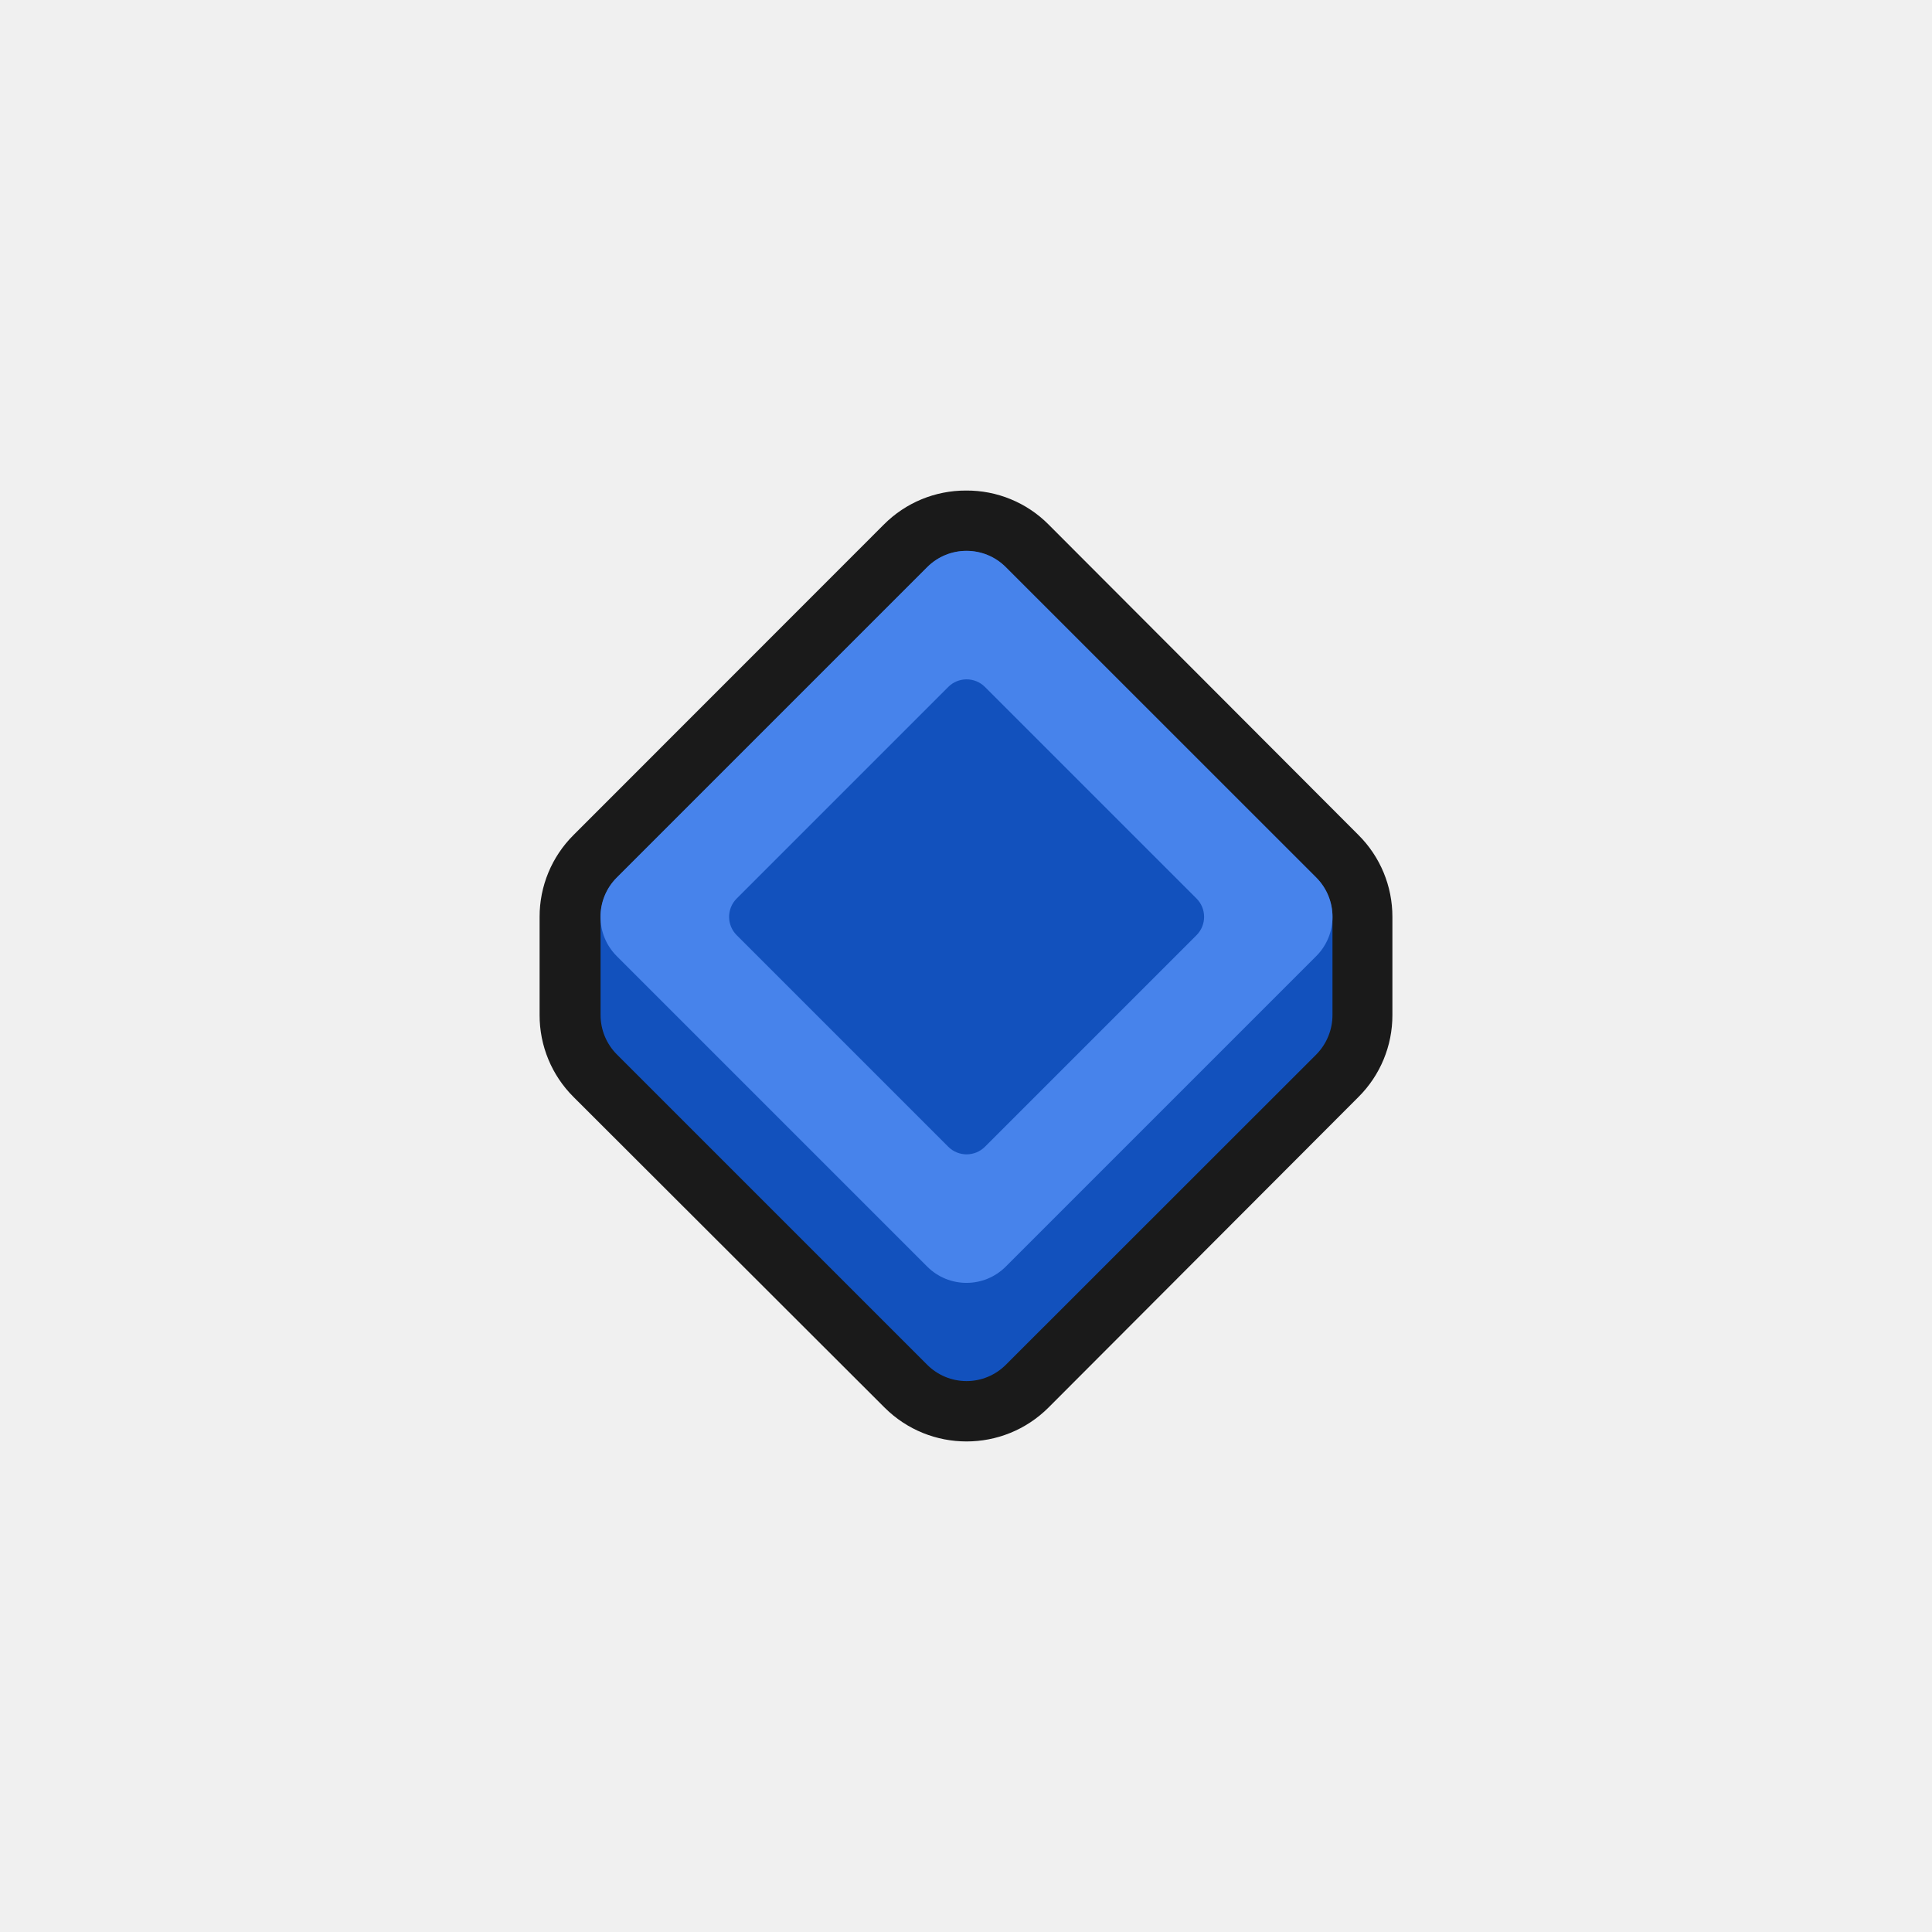
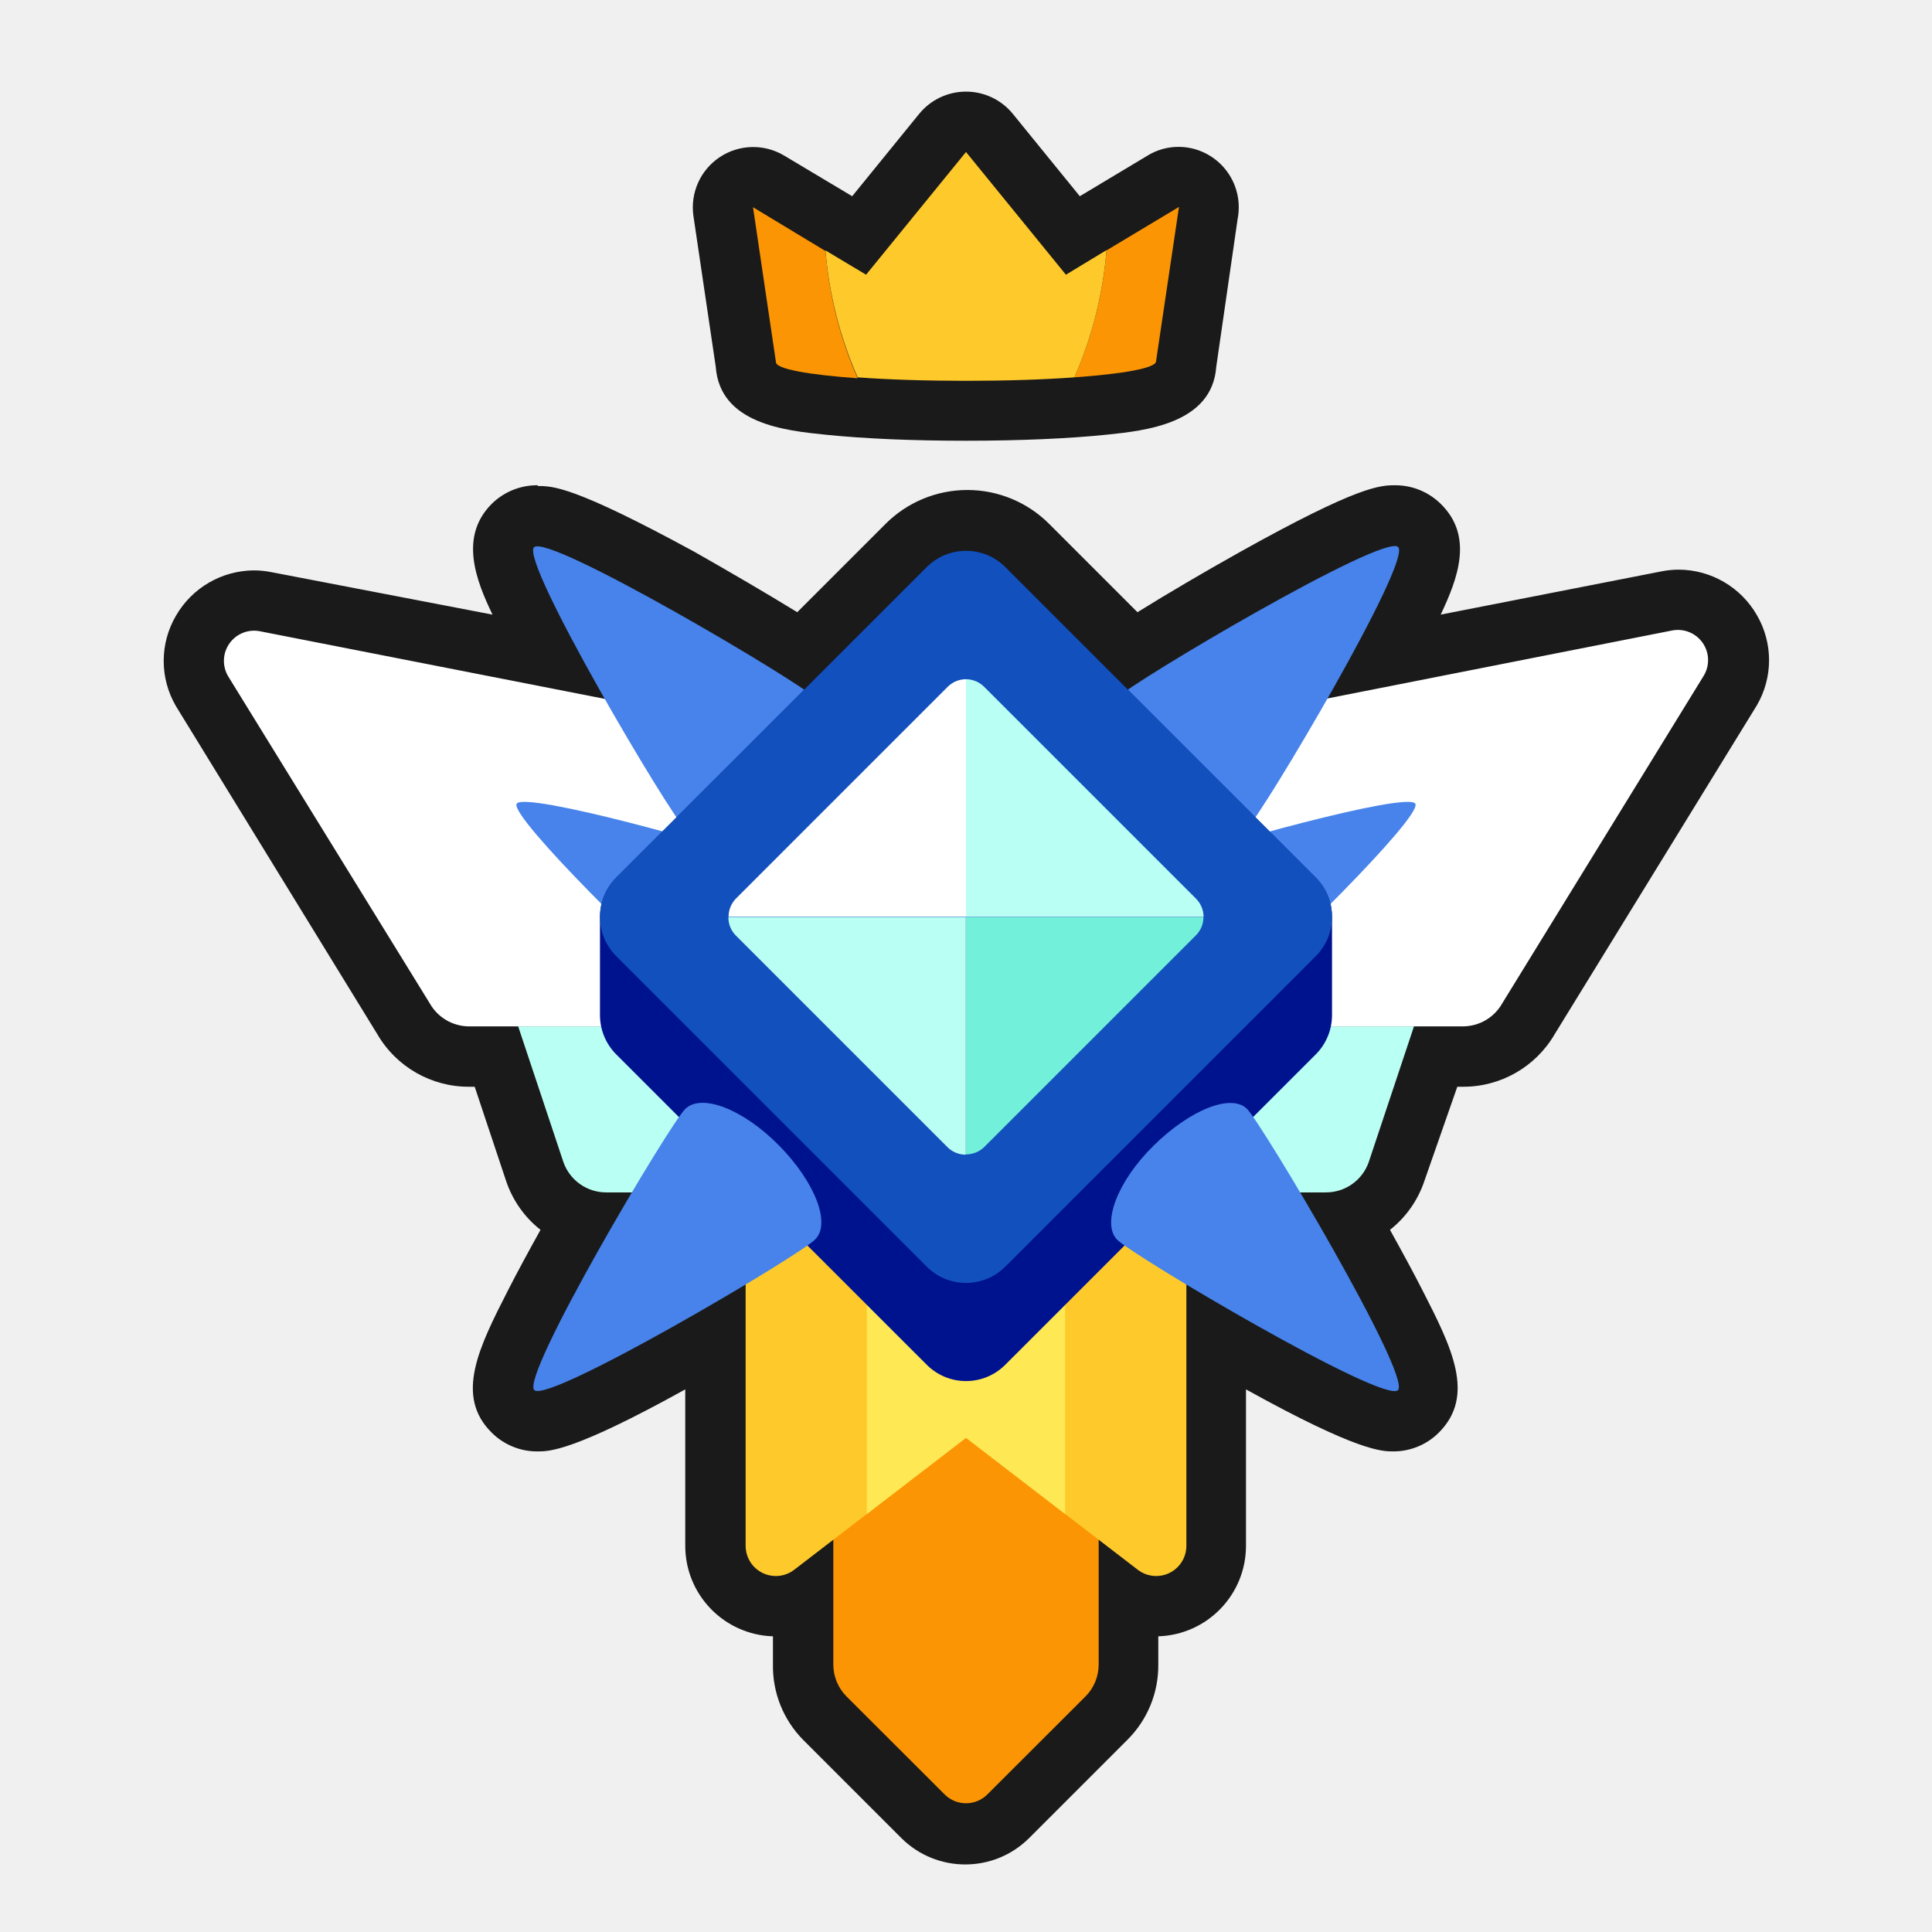
<svg xmlns="http://www.w3.org/2000/svg" viewBox="0 0 128 128">
  <defs>
-     <style>.cls-1{opacity:0;}.cls-2{fill:#1a1a1a;}.cls-3{fill:#1251bd;}.cls-4{fill:#4783eb;}</style>
+     <style>.cls-1{opacity:0;}.cls-2{fill:#1a1a1a;}.cls-3{fill:#fc9504;}.cls-4{fill:#fec92b;}.cls-5{fill:#fee854;}.cls-6{fill:#bafff3;}.cls-7{fill:#fff;}.cls-8{fill:#4783eb;}.cls-9{fill:#00138f;}.cls-10{fill:#1251bd;}.cls-11{fill:#73f0d9;}</style>
  </defs>
  <g id="Layer_2" data-name="Layer 2">
    <g id="Diamond">
      <g class="cls-1">
        <rect class="cls-2" width="128" height="128" />
      </g>
-       <path class="cls-2" d="M64,93.5a5.65,5.65,0,0,1-4-1.66L39.45,71.27a5.65,5.65,0,0,1-1.66-4v-6.5a5.65,5.65,0,0,1,1.66-4L60,36.16a5.69,5.69,0,0,1,8,0L88.62,56.73a5.65,5.65,0,0,1,1.66,4v6.5a5.65,5.65,0,0,1-1.66,4L68.05,91.84A5.64,5.64,0,0,1,64,93.5Z" />
-       <path class="cls-2" d="M64,36.5a3.67,3.67,0,0,1,2.6,1.08L87.21,58.14a3.72,3.72,0,0,1,1.07,2.61v6.5a3.72,3.72,0,0,1-1.07,2.61L66.64,90.42a3.68,3.68,0,0,1-5.21,0L40.87,69.86a3.69,3.69,0,0,1-1.08-2.61v-6.5a3.69,3.69,0,0,1,1.08-2.61L61.43,37.58A3.67,3.67,0,0,1,64,36.5m0-4a7.64,7.64,0,0,0-5.44,2.25L38,55.32a7.63,7.63,0,0,0-2.25,5.43v6.5A7.63,7.63,0,0,0,38,72.68L58.6,93.25a7.69,7.69,0,0,0,10.87,0L90,72.68a7.63,7.63,0,0,0,2.25-5.43v-6.5A7.63,7.63,0,0,0,90,55.32L69.47,34.75A7.63,7.63,0,0,0,64,32.5Z" />
-       <path class="cls-3" d="M87.21,58.14,66.64,37.58a3.68,3.68,0,0,0-5.21,0L40.87,58.14a3.69,3.69,0,0,0-1.08,2.61v6.5a3.69,3.69,0,0,0,1.08,2.61L61.43,90.42a3.68,3.68,0,0,0,5.21,0L87.21,69.86a3.72,3.72,0,0,0,1.07-2.61v-6.5A3.72,3.72,0,0,0,87.21,58.14Z" />
-       <rect class="cls-4" x="45.81" y="42.52" width="36.45" height="36.45" rx="3.68" transform="translate(-24.2 63.07) rotate(-45)" />
-       <rect class="cls-3" x="52.41" y="49.12" width="23.26" height="23.26" rx="1.72" transform="translate(-24.2 63.07) rotate(-45)" />
+       <path class="cls-2" d="M64,121.47a4,4,0,0,1-2.83-1.17l-6.5-6.5a5,5,0,0,1-1.46-3.53V106a3.89,3.89,0,0,1-1.8.44,4,4,0,0,1-4-4V88.61c-4.46,2.59-10,5.55-11.77,5.55A2.24,2.24,0,0,1,34,93.51c-1-1-1.8-1.8,4.53-12.78a5,5,0,0,1-3.1-3.15L32.89,70h-1.8a5,5,0,0,1-4.36-2.55L13.42,45.83a4,4,0,0,1,3.44-6,4.13,4.13,0,0,1,.78.08l18.61,3.65c-3.82-7.11-3.2-7.73-2.26-8.67a2.24,2.24,0,0,1,1.64-.65c2.67,0,13.42,6.46,17.38,8.94l7-7a5.71,5.71,0,0,1,8,0l7,7c4-2.48,14.71-8.94,17.38-8.94a2.24,2.24,0,0,1,1.64.65c.94.94,1.56,1.56-2.26,8.67l18.61-3.65a4.13,4.13,0,0,1,.78-.08,4,4,0,0,1,3.44,2,4,4,0,0,1,0,4L101.23,67.52A5,5,0,0,1,96.91,70h-1.8l-2.53,7.58a5,5,0,0,1-3.1,3.15C95.81,91.71,95,92.51,94,93.51a2.24,2.24,0,0,1-1.64.65c-1.8,0-7.31-3-11.77-5.55v13.8a4,4,0,0,1-4,4,3.89,3.89,0,0,1-1.8-.44v4.29a5,5,0,0,1-1.46,3.53l-6.5,6.5A4,4,0,0,1,64,121.47Z" />
+       <path class="cls-2" d="M35.63,36.2c2,0,14.39,7.26,17.66,9.48l8.11-8.1a3.68,3.68,0,0,1,1.21-.81,3.71,3.71,0,0,1,2.78,0,3.68,3.68,0,0,1,1.21.81l8.11,8.1C78,43.46,90.39,36.2,92.37,36.2a.35.35,0,0,1,.23.06c.5.5-2,5.4-4.68,10.05l22.82-4.48a2.85,2.85,0,0,1,.41,0,2,2,0,0,1,1.72,3L99.53,66.47A3,3,0,0,1,96.91,68H93.67l-3,9a3,3,0,0,1-2.84,2H86.15c3.13,5.28,7.06,12.48,6.45,13.1a.35.35,0,0,1-.23.06c-1.48,0-8.81-4.07-13.77-7v17.3a2,2,0,0,1-2,2,2,2,0,0,1-1.21-.41l-2.59-2v8.26a3,3,0,0,1-.87,2.12l-6.51,6.5a2,2,0,0,1-2.82,0l-6.51-6.5a3,3,0,0,1-.87-2.12V102l-2.59,2a2,2,0,0,1-1.21.41,2,2,0,0,1-2-2V85.11c-5,3-12.29,7-13.77,7a.35.35,0,0,1-.23-.06c-.61-.62,3.32-7.82,6.45-13.1H40.16a3,3,0,0,1-2.84-2l-3-9H31.09a3,3,0,0,1-2.62-1.53L15.13,44.78a2,2,0,0,1,1.72-3,2.85,2.85,0,0,1,.41,0l22.82,4.48c-2.65-4.65-5.18-9.55-4.68-10.05a.35.35,0,0,1,.23-.06m0-4a4.28,4.28,0,0,0-3.05,1.23c-2.15,2.15-1.08,5,.05,7.34L18,37.91a5.91,5.91,0,0,0-1.18-.12,6,6,0,0,0-5.16,3,5.93,5.93,0,0,0,0,6l.08.13L25,68.52A7,7,0,0,0,31.09,72h.36l2.07,6.21a6.92,6.92,0,0,0,2.29,3.27c-.81,1.46-1.55,2.82-2.15,4-1.91,3.74-3.56,7-1.08,9.44a4.25,4.25,0,0,0,3.05,1.24c.76,0,2.36,0,9.77-4.11v10.36a6,6,0,0,0,5.81,6v1.86a6.94,6.94,0,0,0,2,5l6.5,6.5a6,6,0,0,0,8.48,0l6.5-6.5a6.94,6.94,0,0,0,2.05-5v-1.86a6,6,0,0,0,5.81-6V92.05c7.41,4.11,9,4.11,9.77,4.11a4.25,4.25,0,0,0,3-1.24c2.48-2.47.83-5.7-1.08-9.44-.6-1.18-1.34-2.54-2.15-4a6.92,6.92,0,0,0,2.29-3.27L96.55,72h.36A7,7,0,0,0,103,68.52l13.31-21.65.08-.13a5.93,5.93,0,0,0,0-6,6,6,0,0,0-5.16-3,5.91,5.91,0,0,0-1.18.12l-14.6,2.86c1.13-2.39,2.2-5.19,0-7.34a4.28,4.28,0,0,0-3-1.23h0c-1,0-2.38,0-10.28,4.41-2.29,1.28-4.8,2.75-6.81,4l-5.84-5.84a7.66,7.66,0,0,0-10.86,0l-5.84,5.84c-2-1.23-4.52-2.7-6.81-4C38,32.2,36.63,32.2,35.63,32.2Z" />
+       <path class="cls-3" d="M72.79,84H55.21v26.27a3,3,0,0,0,.87,2.12l6.51,6.5a2,2,0,0,0,2.82,0l6.51-6.5a3,3,0,0,0,.87-2.12Z" />
+       <path class="cls-4" d="M75.38,104,64,95.26,52.62,104a2,2,0,0,1-3.22-1.59V63.06H78.6v39.35A2,2,0,0,1,75.38,104Z" />
+       <polygon class="cls-5" points="57.43 100.31 64 95.26 70.57 100.31 70.57 63.06 57.43 63.06 57.43 100.31" />
+       <path class="cls-2" d="M64,27.25c-3.43,0-6.67-.14-9.11-.39s-5.32-.54-5.48-2.7L47.92,14a2,2,0,0,1,.86-2,2,2,0,0,1,1.11-.34,2,2,0,0,1,1,.29l6,3.58,5.53-6.8a2,2,0,0,1,3.1,0l5.53,6.8,6-3.58a2,2,0,0,1,1-.29,2,2,0,0,1,1.11.34,2,2,0,0,1,.86,2L78.59,24.16c-.16,2.16-3,2.45-5.48,2.7S67.43,27.25,64,27.25Z" />
+       <path class="cls-2" d="M64,10.07l6.62,8.13,7.49-4.47L76.59,24c0,.72-5.63,1.29-12.59,1.29S51.41,24.68,51.41,24L49.89,13.73l7.49,4.47L64,10.07m14.11,3.66h0M64,6.07a4,4,0,0,0-3.1,1.47L56.46,13,51.94,10.3a4,4,0,0,0-6,4l1.48,10c.28,3.79,4.63,4.23,7.27,4.5s5.81.4,9.31.4,6.8-.14,9.31-.4,7-.71,7.27-4.5L82,14.48a3.67,3.67,0,0,0,.07-.75,4,4,0,0,0-4-4h0a3.9,3.9,0,0,0-2.06.59L71.54,13,67.1,7.54A4,4,0,0,0,64,6.07Z" />
+       <path class="cls-6" d="M90.68,77l3-9H34.33l3,9a3,3,0,0,0,2.84,2H87.84A3,3,0,0,0,90.68,77Z" />
+       <path class="cls-7" d="M63.62,50.92,17.26,41.83a2,2,0,0,0-2.13,3L28.47,66.47A3,3,0,0,0,31.09,68H96.91a3,3,0,0,0,2.62-1.53l13.34-21.69a2,2,0,0,0-2.13-3L64.38,50.92A1.94,1.94,0,0,1,63.62,50.92Z" />
+       <path class="cls-8" d="M45.38,54.89c-1.05-1-10.92-17.68-10-18.63S53,45.19,54,46.24s0,3.83-2.43,6.21S46.42,55.93,45.38,54.89Z" />
+       <path class="cls-8" d="M44.94,64.66C44,64.12,33.73,54.11,34.23,53.25s14.3,3,15.25,3.56.7,2.75-.55,4.92S45.89,65.21,44.94,64.66Z" />
+       <path class="cls-8" d="M78.52,56.81c1-.55,14.75-4.42,15.25-3.56S84,64.12,83.06,64.66s-2.73-.76-4-2.93S77.58,57.36,78.52,56.81Z" />
+       <path class="cls-8" d="M74,46.24c1-1.05,17.68-10.93,18.63-10s-8.93,17.58-10,18.63-3.83,0-6.22-2.44S72.93,47.28,74,46.24Z" />
+       <path class="cls-9" d="M87.17,58.14,66.6,37.58a3.67,3.67,0,0,0-5.2,0L40.83,58.14a3.69,3.69,0,0,0-1.08,2.61v6.5a3.69,3.69,0,0,0,1.08,2.61L61.4,90.42a3.67,3.67,0,0,0,5.2,0L87.17,69.86a3.69,3.69,0,0,0,1.08-2.61v-6.5A3.69,3.69,0,0,0,87.17,58.14Z" />
+       <rect class="cls-10" x="45.78" y="42.52" width="36.45" height="36.45" rx="3.68" transform="translate(-24.21 63.05) rotate(-45)" />
+       <path class="cls-8" d="M82.62,73.47c1,1,10.92,17.68,10,18.63S75,83.17,74,82.12s0-3.83,2.43-6.22S81.58,72.43,82.62,73.47Z" />
+       <path class="cls-8" d="M54,82.12C53,83.17,36.35,93,35.4,92.1s8.93-17.58,10-18.63,3.83,0,6.22,2.43S55.07,81.08,54,82.12Z" />
+       <path class="cls-7" d="M64,45a1.72,1.72,0,0,0-1.22.51l-14,14a1.72,1.72,0,0,0-.51,1.22H64Z" />
+       <path class="cls-6" d="M48.26,60.75A1.68,1.68,0,0,0,48.77,62l14,14a1.71,1.71,0,0,0,1.22.5V60.75Z" />
+       <path class="cls-11" d="M64,76.48a1.71,1.71,0,0,0,1.22-.5l14-14a1.68,1.68,0,0,0,.51-1.21H64Z" />
+       <path class="cls-6" d="M65.22,45.52A1.72,1.72,0,0,0,64,45V60.75H79.74a1.72,1.72,0,0,0-.51-1.22Z" />
+       <path class="cls-3" d="M73.31,16.59A26.3,26.3,0,0,1,71.18,25c3.27-.23,5.41-.62,5.41-1.06l1.52-10.23Z" />
+       <path class="cls-3" d="M49.89,13.73,51.41,24c0,.44,2.14.83,5.41,1.06a26.3,26.3,0,0,1-2.13-8.43Z" />
+       <path class="cls-4" d="M70.62,18.2,64,10.07,57.38,18.2l-2.69-1.61A26.3,26.3,0,0,0,56.82,25c2,.15,4.51.23,7.18.23s5.14-.08,7.18-.23a26.3,26.3,0,0,0,2.13-8.43Z" />
    </g>
  </g>
</svg>
